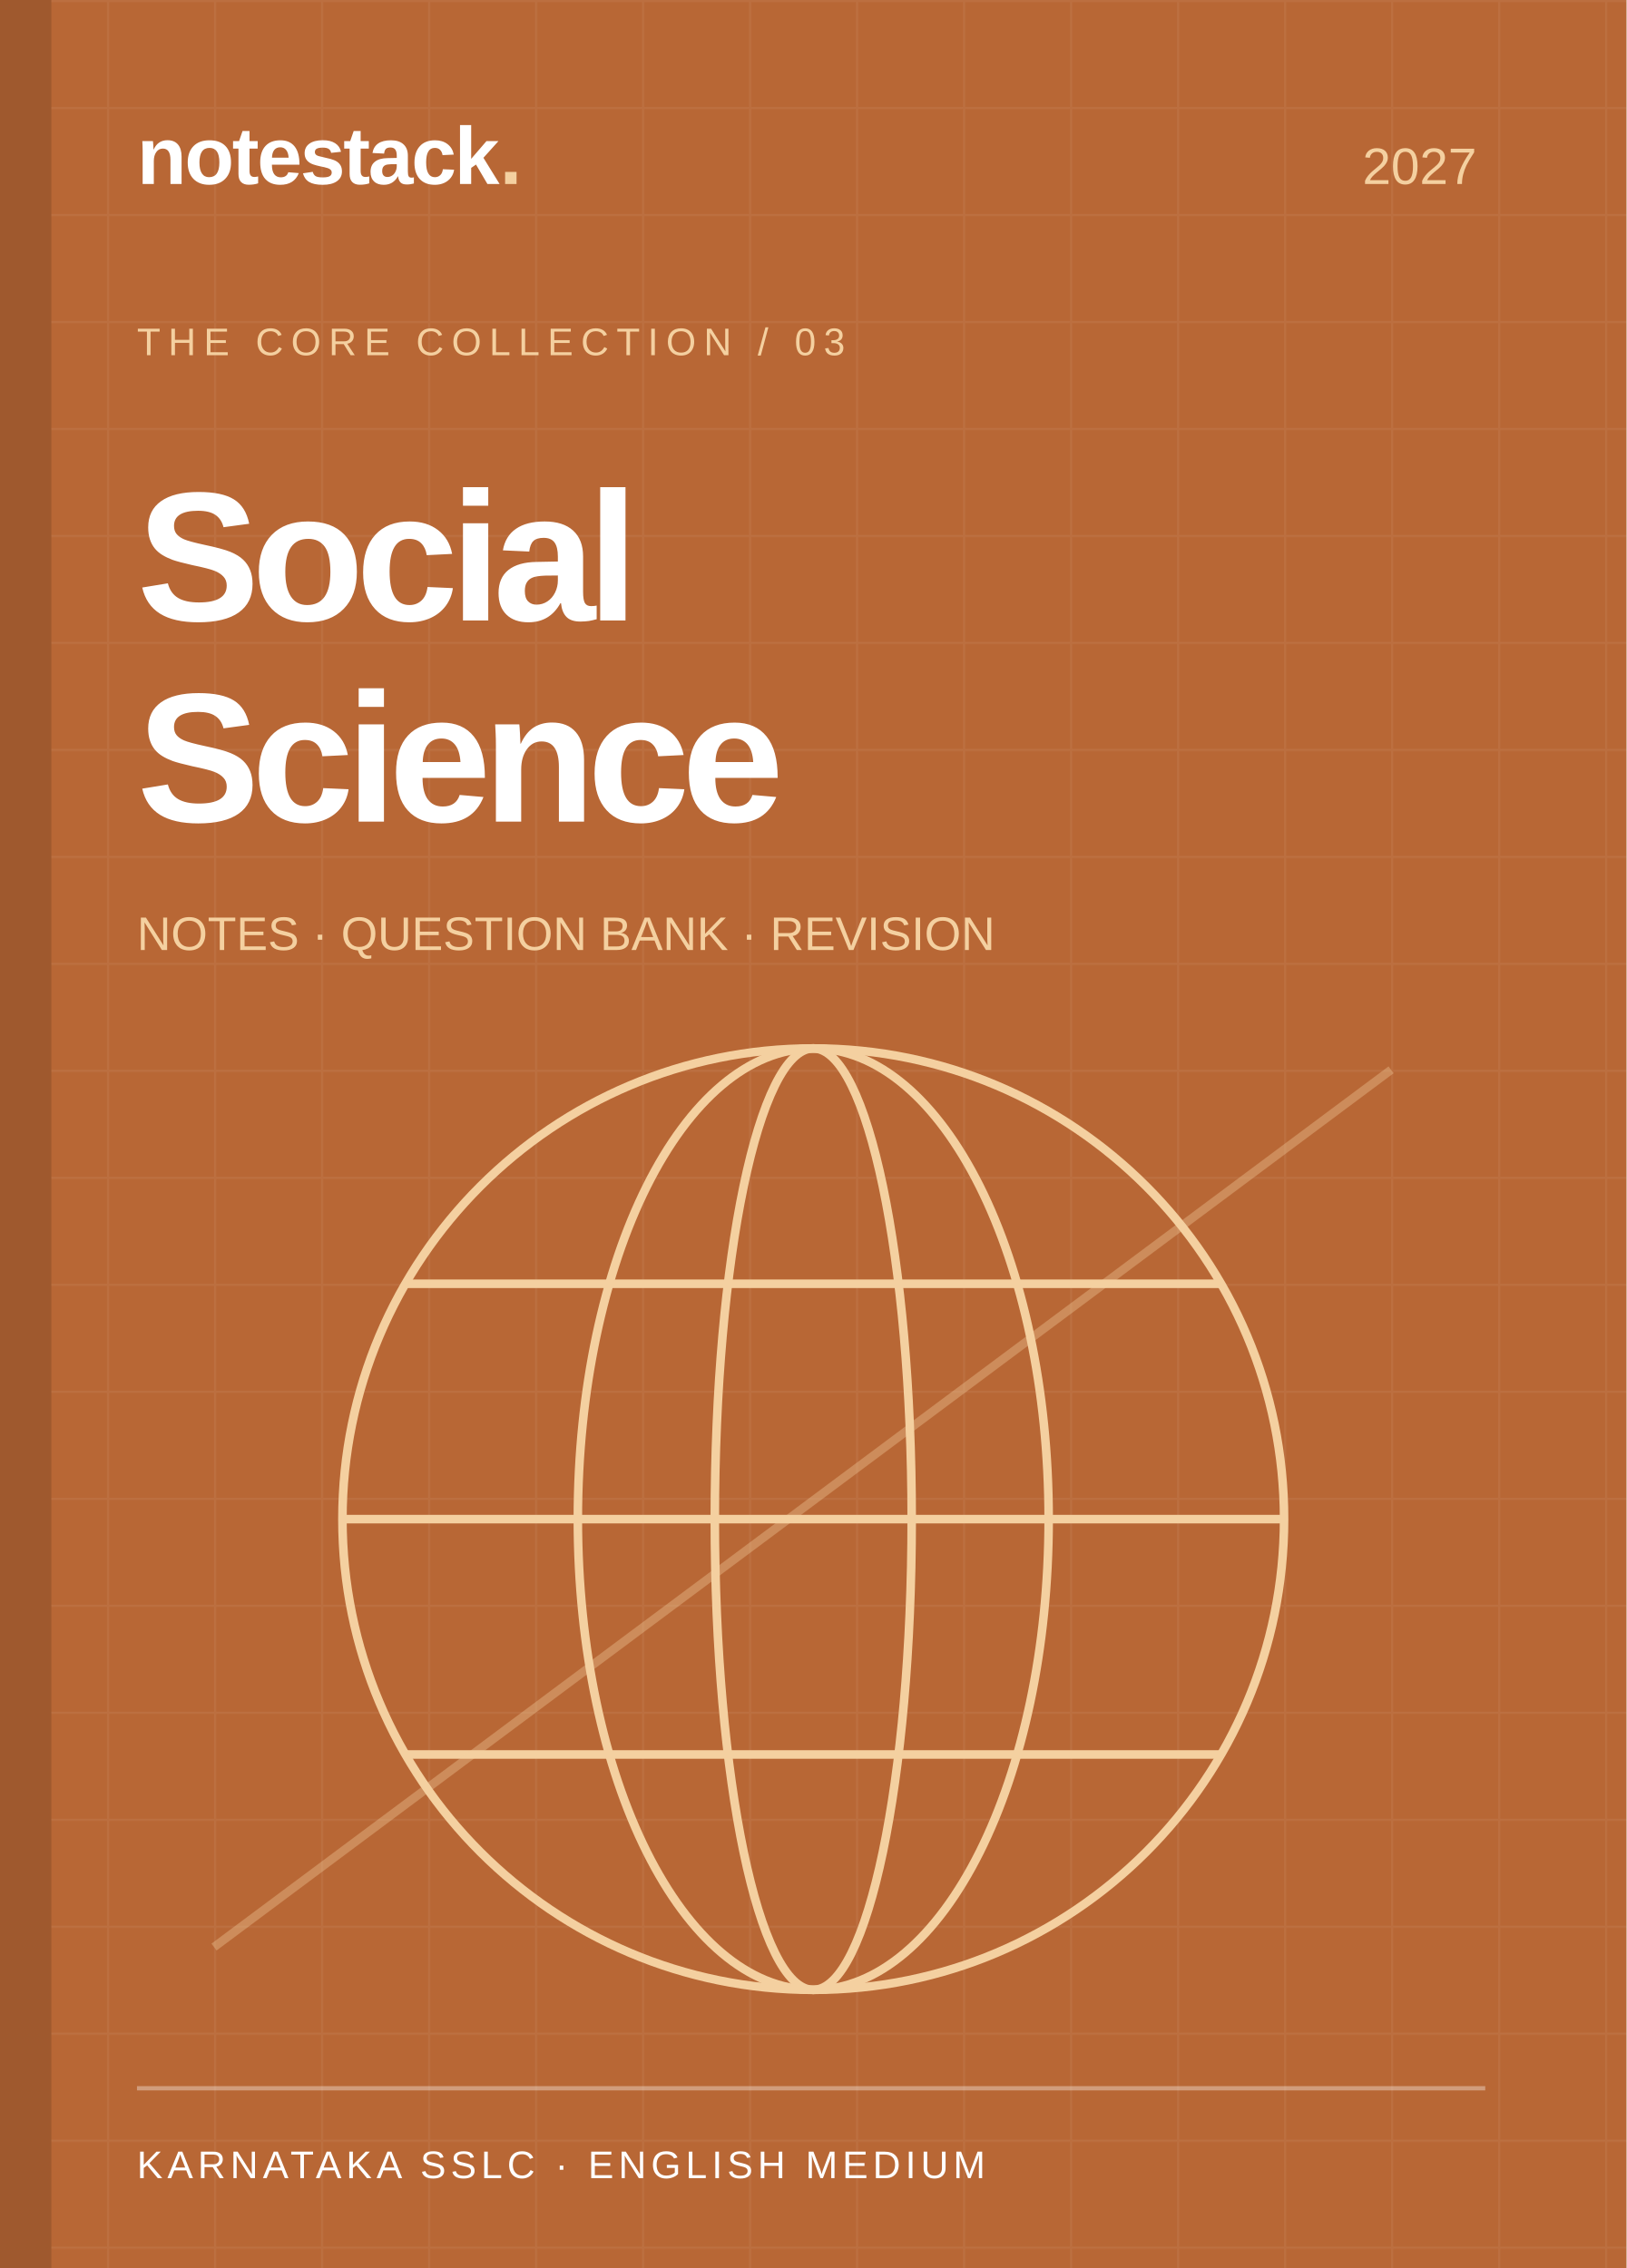
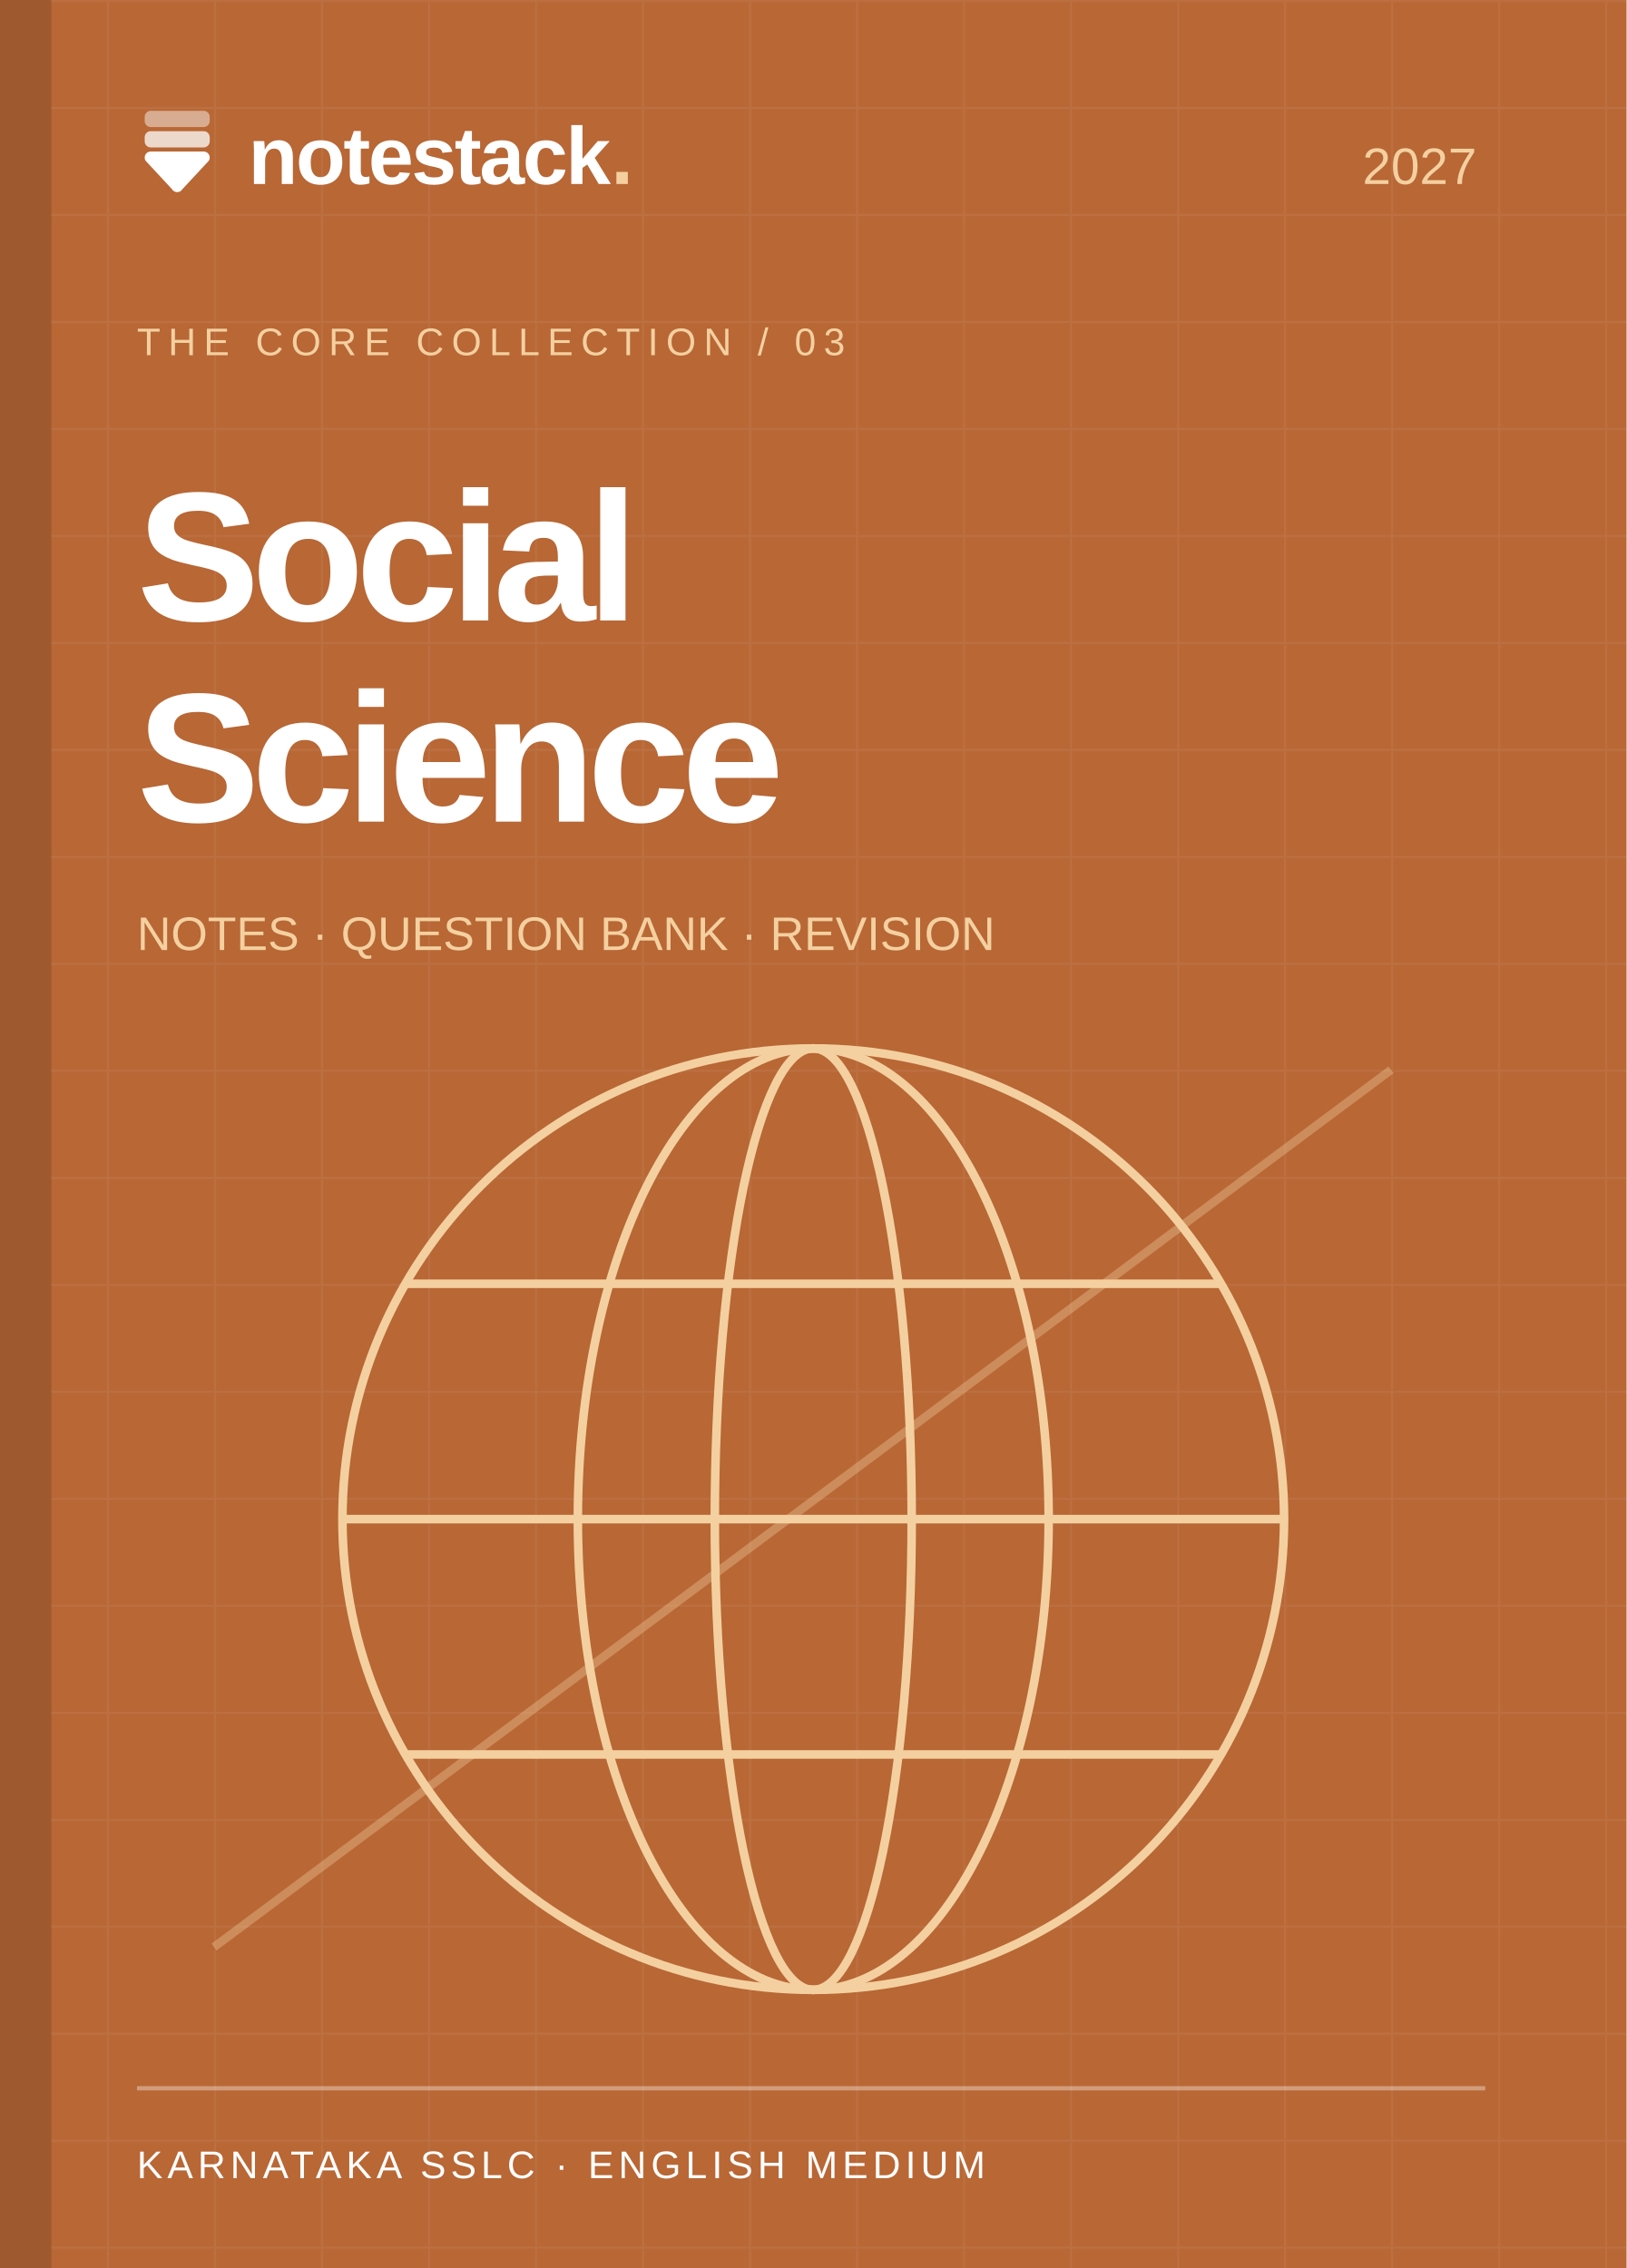
<svg xmlns="http://www.w3.org/2000/svg" width="380" height="530" viewBox="0 0 380 530">
  <defs>
    <pattern id="grid" width="25" height="25" patternUnits="userSpaceOnUse">
      <path d="M25 0H0V25" fill="none" stroke="white" stroke-opacity=".055" />
    </pattern>
  </defs>
  <rect width="380" height="530" fill="#b86735" />
  <rect width="12" height="530" fill="#000" opacity=".14" />
  <rect x="12" width="368" height="530" fill="url(#grid)" />
  <g fill="white" font-family="Arial,sans-serif">
-     <text x="32" y="43" font-size="19" font-weight="700" letter-spacing="-.5">notestack<tspan fill="#f4d0a0">.</tspan>
+     <g transform="translate(30 24) scale(0.95)" fill="white">
+       <rect x="4" y="2" width="16" height="4" rx="1.5" opacity="0.45" />
+       <rect x="4" y="7" width="16" height="4" rx="1.5" opacity="0.75" />
+       <path d="M5.5 12h13a1.5 1.5 0 0 1 1.3 2.25l-6.5 7a1.5 1.5 0 0 1-2.6 0l-6.5-7A1.5 1.5 0 0 1 5.5 12Z" />
+     </g>
+     <text x="58" y="43" font-size="19" font-weight="700" letter-spacing="-.5">notestack<tspan fill="#f4d0a0">.</tspan>
    </text>
    <text x="32" y="83" font-size="9" letter-spacing="1.8" fill="#f4d0a0">THE CORE COLLECTION / 03</text>
    <text x="30" y="145" font-size="43" font-weight="700" letter-spacing="-1.9">
      <tspan x="32" dy="0">Social</tspan>
      <tspan x="32" dy="47">Science</tspan>
    </text>
    <text x="32" y="222" font-size="11" fill="#f4d0a0">NOTES · QUESTION BANK · REVISION</text>
  </g>
  <g fill="none" stroke="#f4d0a0" stroke-width="2">
    <circle cx="190" cy="355" r="110" />
    <ellipse cx="190" cy="355" rx="55" ry="110" />
    <ellipse cx="190" cy="355" rx="23" ry="110" />
    <path d="M80 355H300M95 300H285M95 410H285" />
    <path d="M50 455L325 250" opacity=".35" />
  </g>
  <path d="M32 488H347" stroke="white" stroke-opacity=".35" />
  <text x="32" y="509" font-family="Arial" font-size="9" fill="white" letter-spacing="1.1">KARNATAKA SSLC · ENGLISH MEDIUM</text>
  <text x="345" y="43" text-anchor="end" font-family="Arial" font-size="12" fill="#f4d0a0">2027</text>
</svg>
